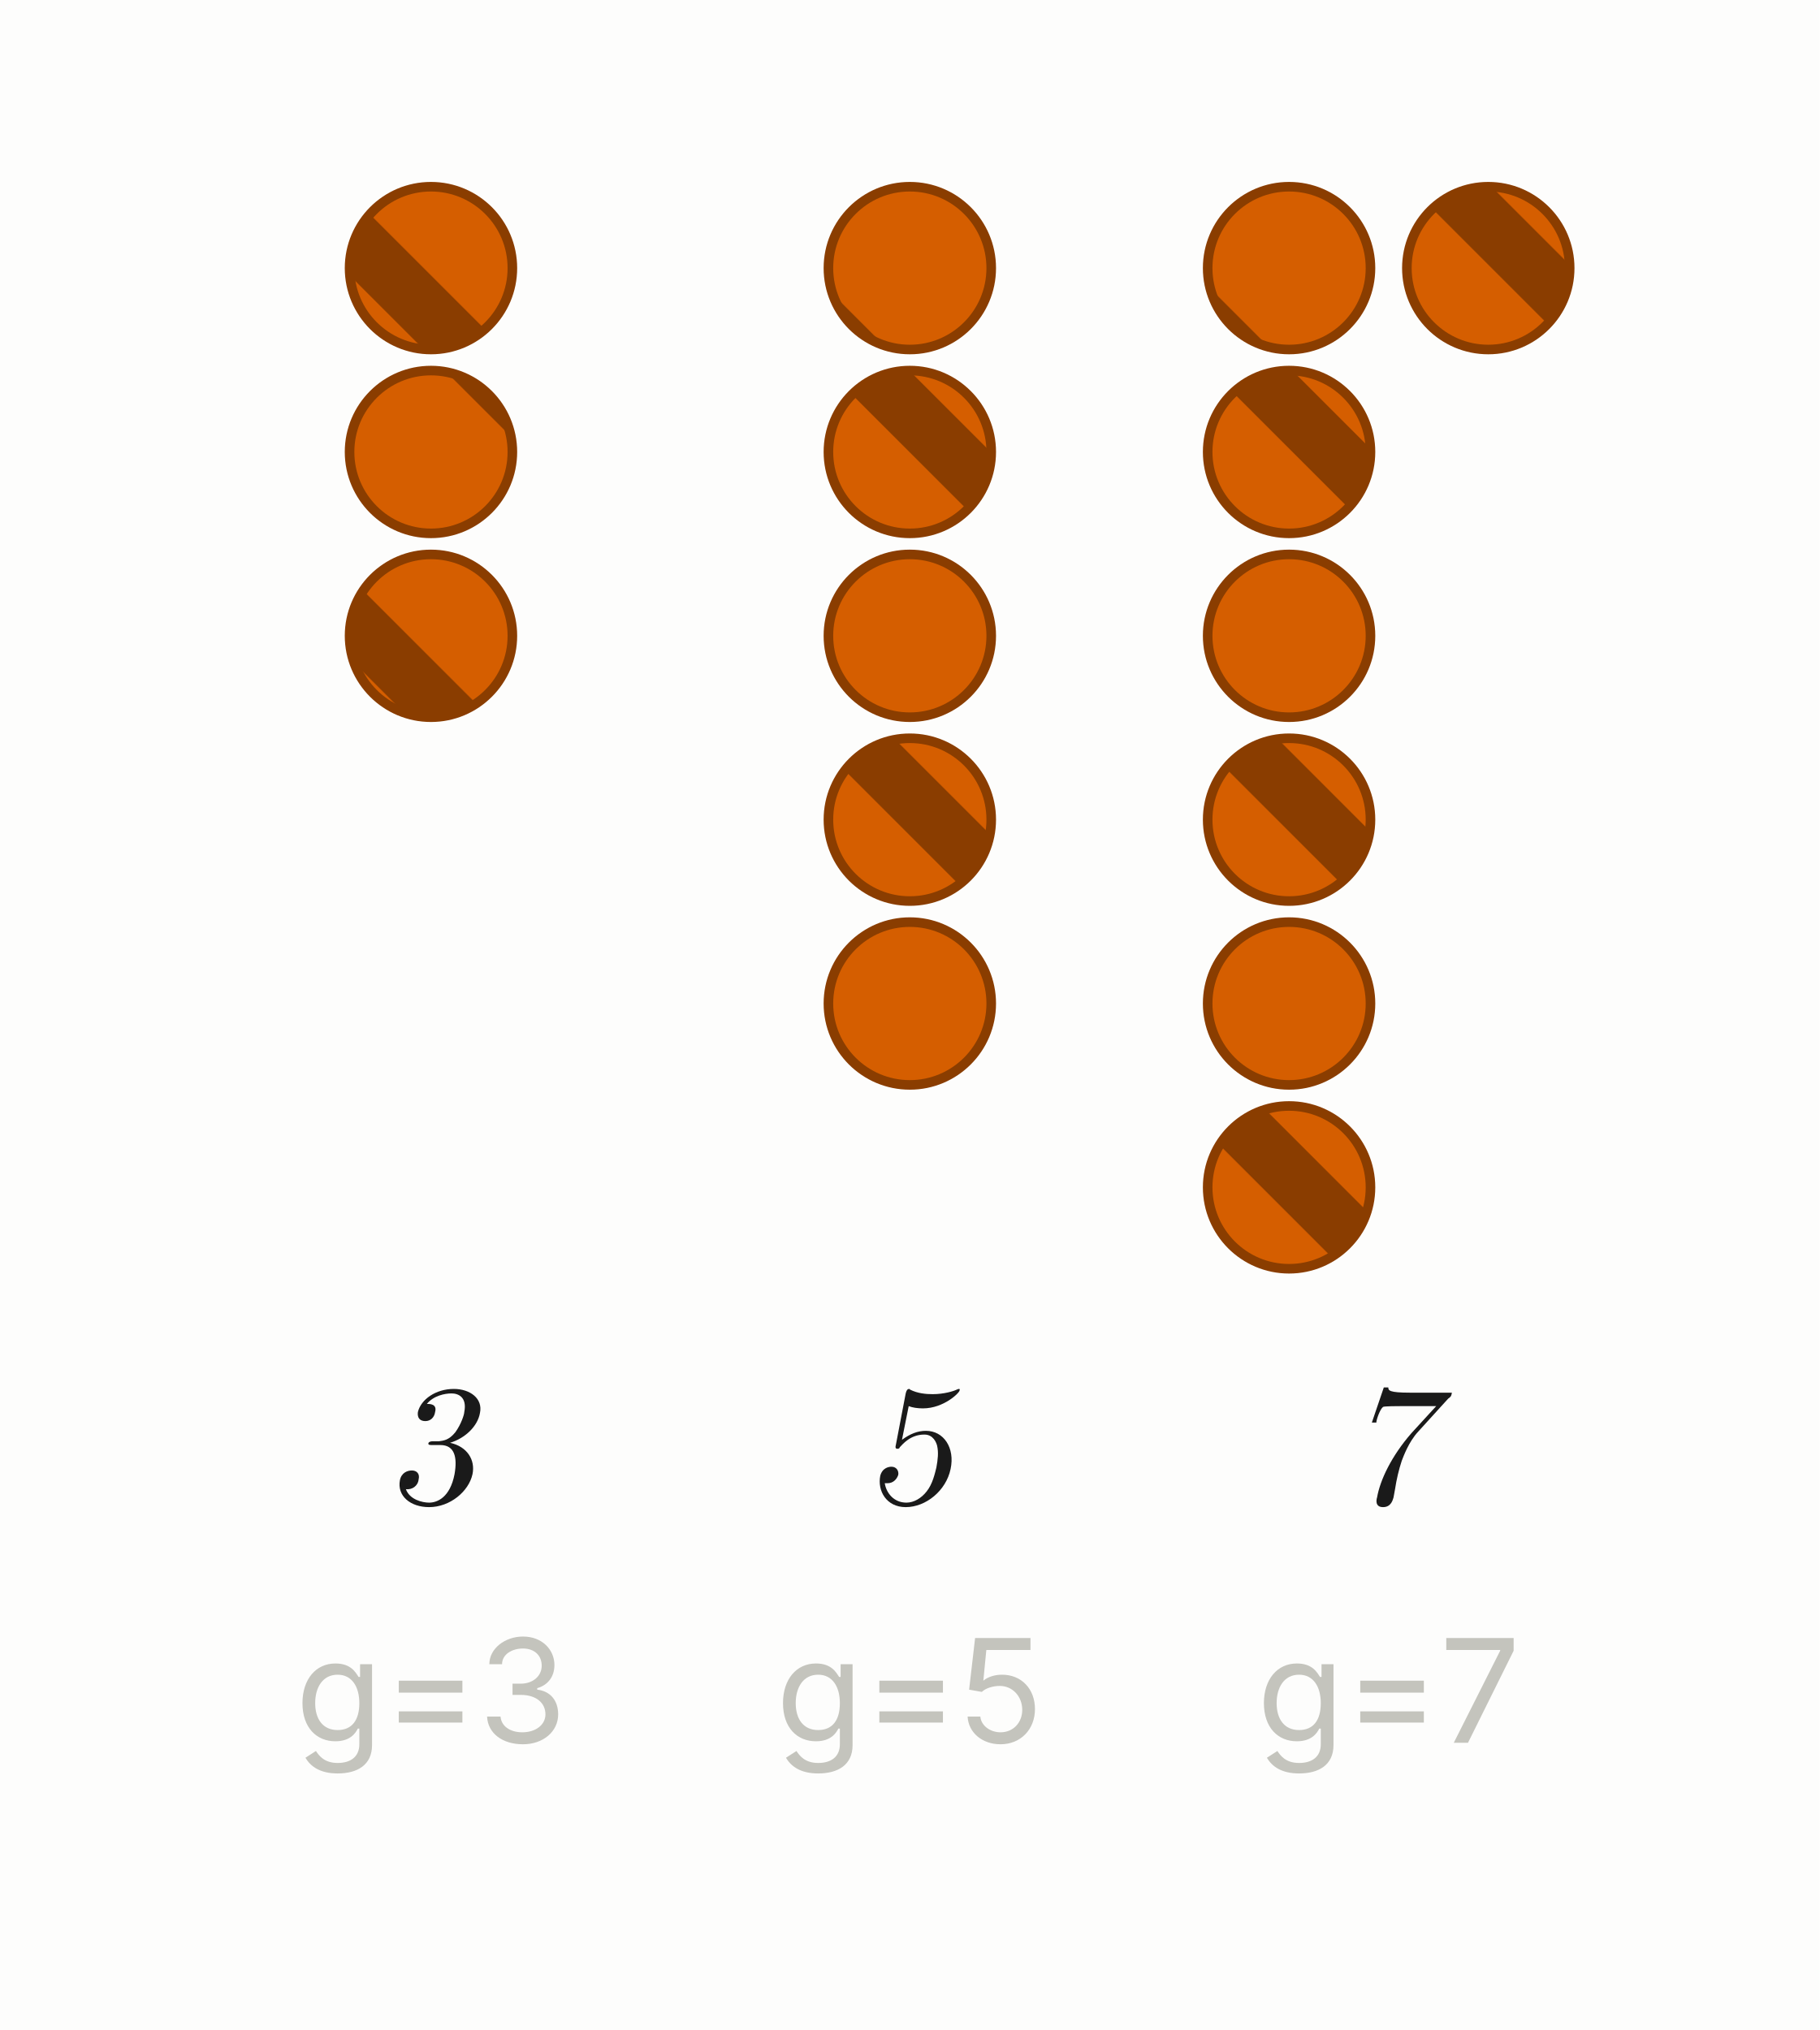
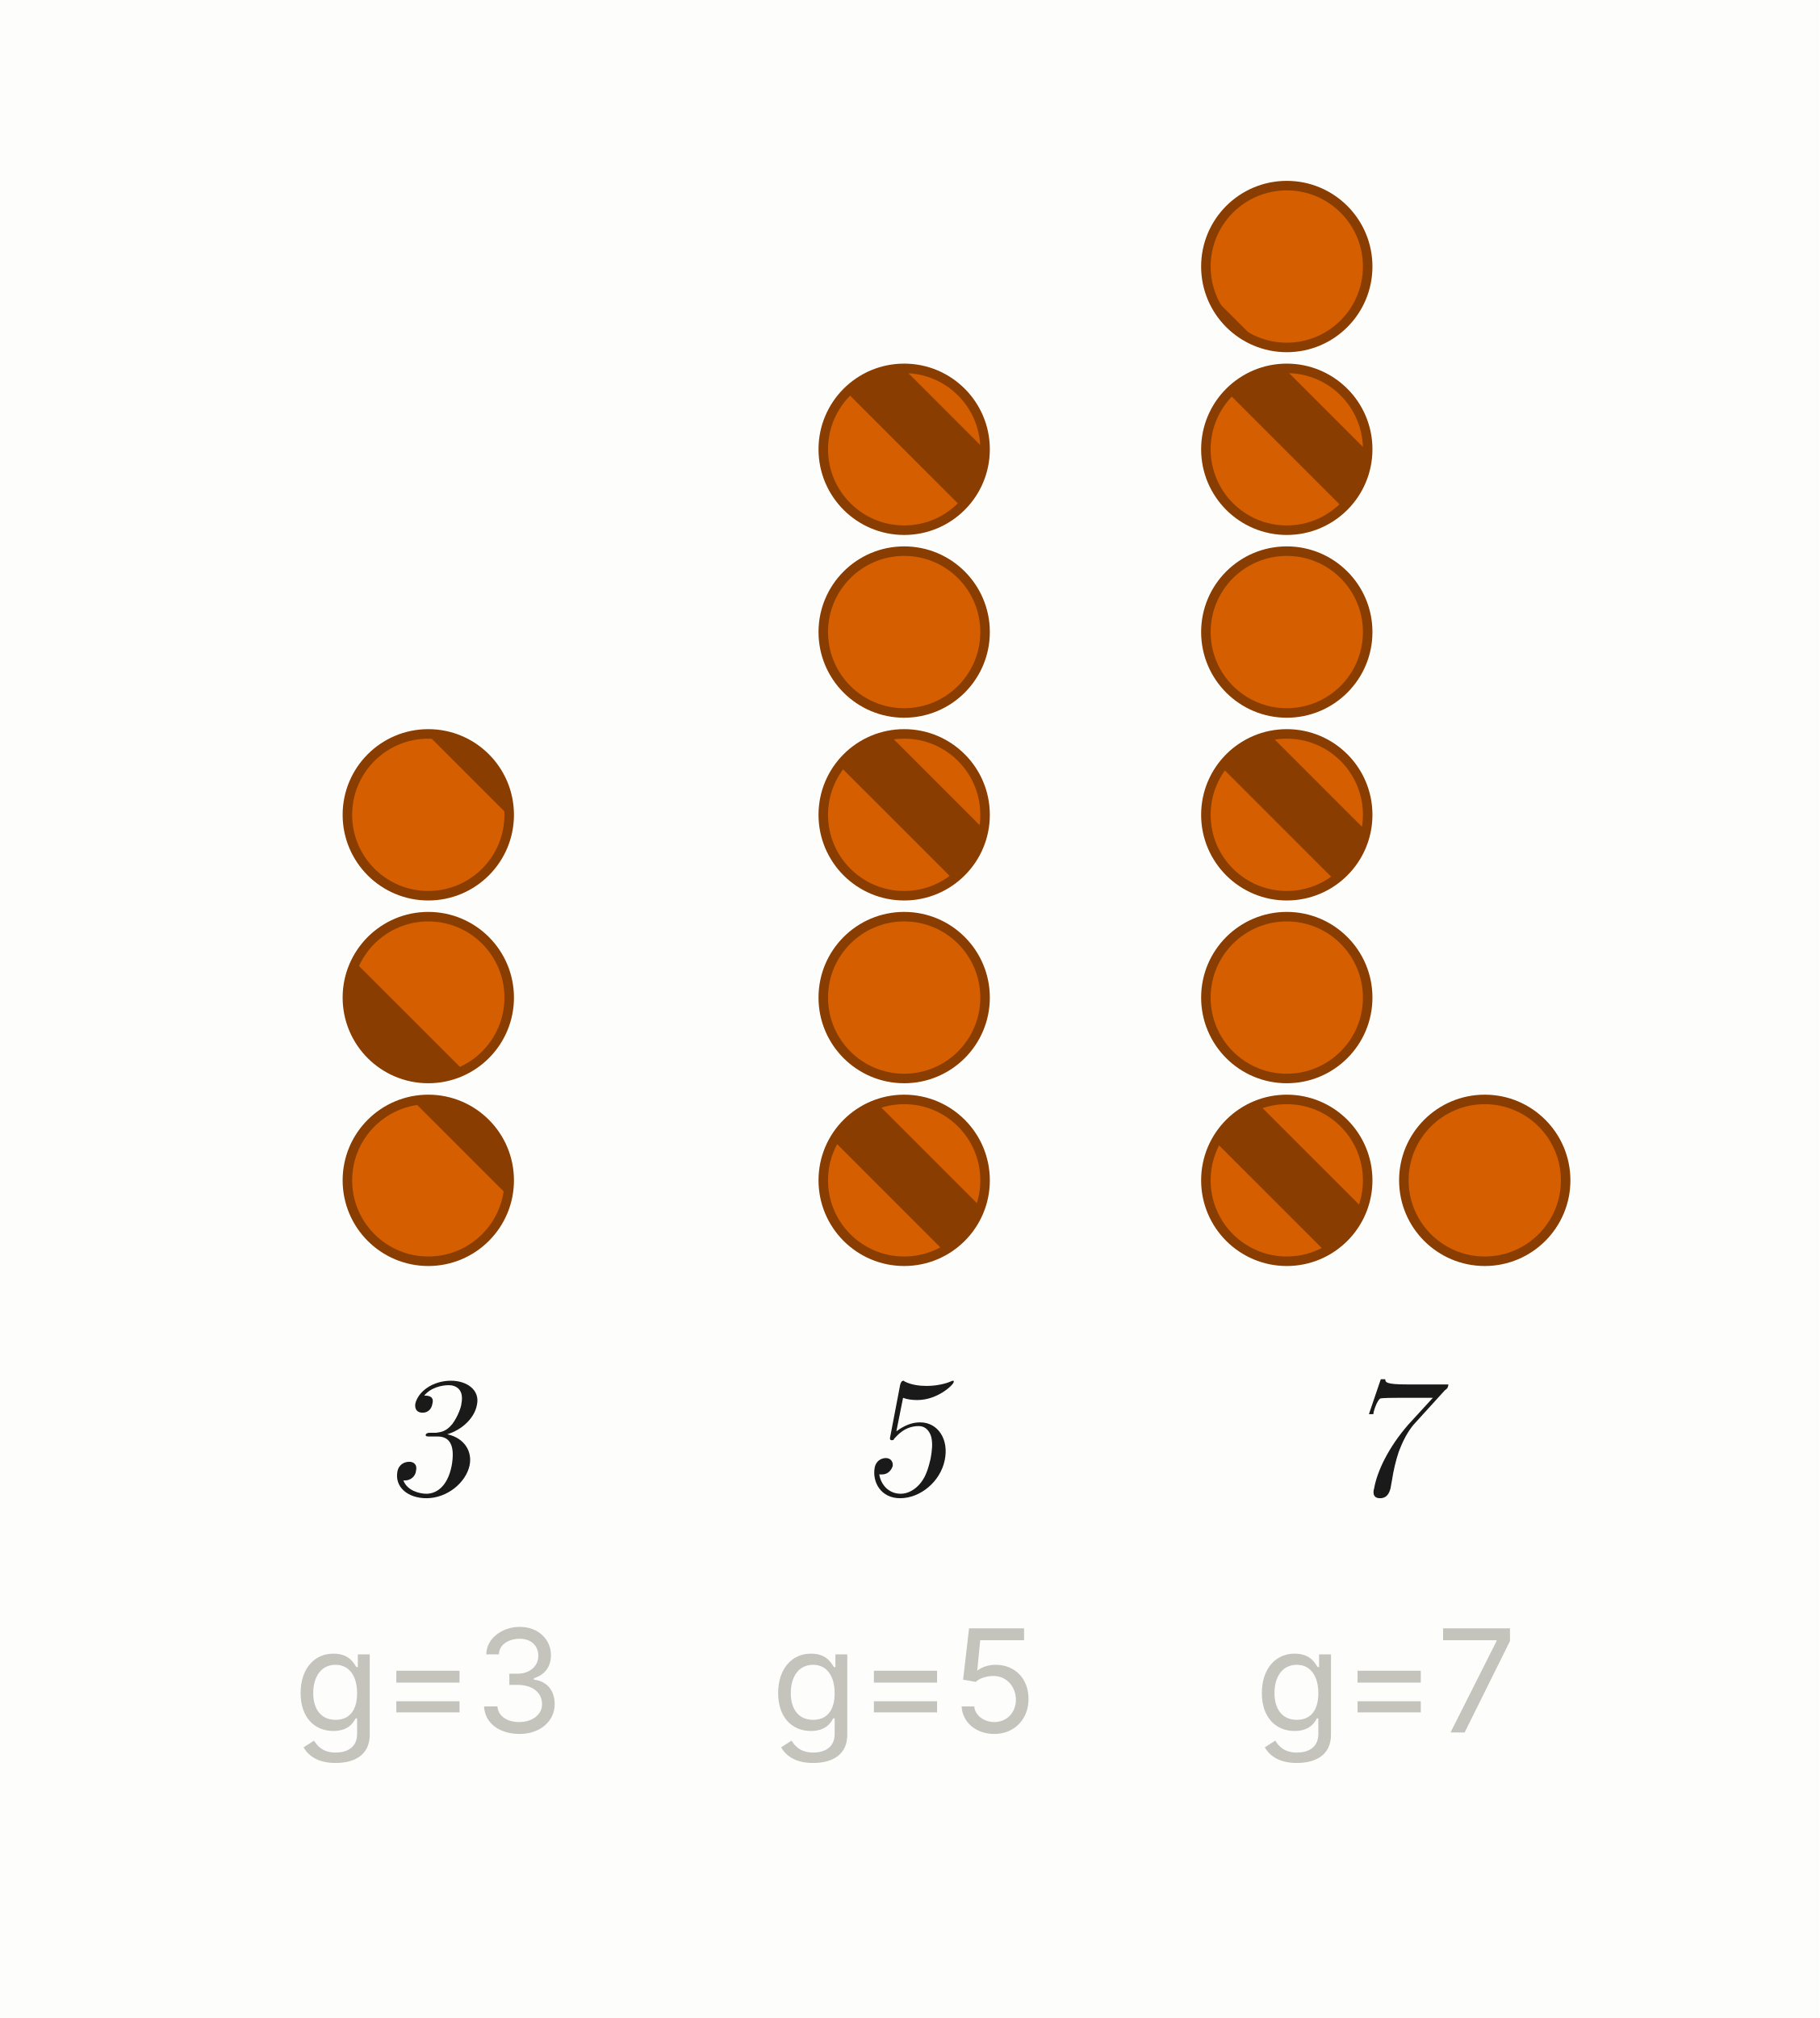
- <svg xmlns="http://www.w3.org/2000/svg" viewBox="-4 -1.6 38 42.4">
-   <rect fill="#FDFDFC" height="42.4" width="38" x="-4" y="-1.6" />
+ <svg xmlns="http://www.w3.org/2000/svg" viewBox="-4 -1.6 38.24 42.4">
+   <rect fill="#FDFDFC" height="42.4" width="38.24" x="-4" y="-1.6" />
  <defs>
    <pattern height="8" id="cv-pat-1" patternUnits="userSpaceOnUse" width="8">
      <rect fill="#0072B2" height="8" width="8" />
    </pattern>
    <pattern height="8" id="cv-pat-2" patternUnits="userSpaceOnUse" width="8">
      <rect fill="#9ED9F5" height="8" width="8" />
      <line stroke="#3E8BB5" stroke-width="1.2" x1="0" x2="8" y1="8" y2="0" />
      <line stroke="#3E8BB5" stroke-width="1.2" x1="-1" x2="1" y1="1" y2="-1" />
      <line stroke="#3E8BB5" stroke-width="1.2" x1="7" x2="9" y1="9" y2="7" />
    </pattern>
    <pattern height="8" id="cv-pat-3" patternUnits="userSpaceOnUse" width="8">
      <rect fill="#D55E00" height="8" width="8" />
      <line stroke="#8A3D00" stroke-width="1.2" x1="0" x2="8" y1="0" y2="8" />
      <line stroke="#8A3D00" stroke-width="1.2" x1="-1" x2="1" y1="7" y2="9" />
      <line stroke="#8A3D00" stroke-width="1.2" x1="7" x2="9" y1="-1" y2="1" />
    </pattern>
    <pattern height="8" id="cv-pat-4" patternUnits="userSpaceOnUse" width="8">
      <rect fill="#009E73" height="8" width="8" />
      <circle cx="4" cy="4" fill="#006147" r="1.4" />
    </pattern>
    <pattern height="8" id="cv-pat-5" patternUnits="userSpaceOnUse" width="8">
      <rect fill="#E69F00" height="8" width="8" />
      <line stroke="#9A6B00" stroke-width="1.2" x1="0" x2="8" y1="4" y2="4" />
      <line stroke="#9A6B00" stroke-width="1.2" x1="4" x2="4" y1="0" y2="8" />
    </pattern>
    <pattern height="8" id="cv-pat-6" patternUnits="userSpaceOnUse" width="8">
      <rect fill="#CC79A7" height="8" width="8" />
      <line stroke="#8A4E70" stroke-width="1.2" x1="0" x2="8" y1="4" y2="4" />
    </pattern>
    <pattern height="8" id="cv-pat-7" patternUnits="userSpaceOnUse" width="8">
      <rect fill="#F0E442" height="8" width="8" />
      <line stroke="#9C9400" stroke-width="1.2" x1="4" x2="4" y1="0" y2="8" />
    </pattern>
    <pattern height="8" id="cv-pat-8" patternUnits="userSpaceOnUse" width="8">
      <rect fill="#3A3A3A" height="8" width="8" />
      <line stroke="#000000" stroke-width="1.2" x1="0" x2="8" y1="0" y2="8" />
      <line stroke="#000000" stroke-width="1.2" x1="0" x2="8" y1="8" y2="0" />
    </pattern>
  </defs>
  <g class="cv-game">
    <g paint-order="stroke" stroke="#1A1A1A" stroke-width="1.6">
-       <circle cx="5" cy="4" fill="url(#cv-pat-3)" r="1.6" stroke="#8A3D00" stroke-width="0.4" />
-       <circle cx="5" cy="7.84" fill="url(#cv-pat-3)" r="1.6" stroke="#8A3D00" stroke-width="0.4" />
-       <circle cx="5" cy="11.68" fill="url(#cv-pat-3)" r="1.6" stroke="#8A3D00" stroke-width="0.4" />
+       <circle cx="5" cy="15.52" fill="url(#cv-pat-3)" r="1.6" stroke="#8A3D00" stroke-width="0.4" />
+       <circle cx="5" cy="19.36" fill="url(#cv-pat-3)" r="1.6" stroke="#8A3D00" stroke-width="0.4" />
+       <circle cx="5" cy="23.2" fill="url(#cv-pat-3)" r="1.6" stroke="#8A3D00" stroke-width="0.4" />
    </g>
    <text fill="#1A1A1A" font-family="'KaTeX_Main', 'Latin Modern Math', serif" font-size="3.6" font-style="italic" text-anchor="middle" x="5" y="29.8">3</text>
    <text fill="#C4C4BD" font-family="'Inter', 'Segoe UI', system-ui, sans-serif" font-size="3" text-anchor="middle" x="5" y="34.8">g=3</text>
    <g paint-order="stroke" stroke="#1A1A1A" stroke-width="1.6">
-       <circle cx="15" cy="4" fill="url(#cv-pat-3)" r="1.6" stroke="#8A3D00" stroke-width="0.4" />
      <circle cx="15" cy="7.84" fill="url(#cv-pat-3)" r="1.6" stroke="#8A3D00" stroke-width="0.4" />
      <circle cx="15" cy="11.68" fill="url(#cv-pat-3)" r="1.6" stroke="#8A3D00" stroke-width="0.4" />
      <circle cx="15" cy="15.52" fill="url(#cv-pat-3)" r="1.6" stroke="#8A3D00" stroke-width="0.4" />
      <circle cx="15" cy="19.36" fill="url(#cv-pat-3)" r="1.6" stroke="#8A3D00" stroke-width="0.4" />
+       <circle cx="15" cy="23.2" fill="url(#cv-pat-3)" r="1.6" stroke="#8A3D00" stroke-width="0.4" />
    </g>
    <text fill="#1A1A1A" font-family="'KaTeX_Main', 'Latin Modern Math', serif" font-size="3.6" font-style="italic" text-anchor="middle" x="15" y="29.8">5</text>
    <text fill="#C4C4BD" font-family="'Inter', 'Segoe UI', system-ui, sans-serif" font-size="3" text-anchor="middle" x="15" y="34.8">g=5</text>
    <g paint-order="stroke" stroke="#1A1A1A" stroke-width="1.6">
-       <circle cx="22.92" cy="4" fill="url(#cv-pat-3)" r="1.6" stroke="#8A3D00" stroke-width="0.4" />
-       <circle cx="22.92" cy="7.84" fill="url(#cv-pat-3)" r="1.6" stroke="#8A3D00" stroke-width="0.4" />
-       <circle cx="22.92" cy="11.68" fill="url(#cv-pat-3)" r="1.6" stroke="#8A3D00" stroke-width="0.4" />
-       <circle cx="22.92" cy="15.52" fill="url(#cv-pat-3)" r="1.6" stroke="#8A3D00" stroke-width="0.4" />
-       <circle cx="22.92" cy="19.36" fill="url(#cv-pat-3)" r="1.6" stroke="#8A3D00" stroke-width="0.4" />
-       <circle cx="22.92" cy="23.2" fill="url(#cv-pat-3)" r="1.6" stroke="#8A3D00" stroke-width="0.4" />
-       <circle cx="27.08" cy="4" fill="url(#cv-pat-3)" r="1.6" stroke="#8A3D00" stroke-width="0.4" />
+       <circle cx="23.04" cy="4" fill="url(#cv-pat-3)" r="1.6" stroke="#8A3D00" stroke-width="0.4" />
+       <circle cx="23.04" cy="7.84" fill="url(#cv-pat-3)" r="1.6" stroke="#8A3D00" stroke-width="0.4" />
+       <circle cx="23.04" cy="11.68" fill="url(#cv-pat-3)" r="1.6" stroke="#8A3D00" stroke-width="0.4" />
+       <circle cx="23.04" cy="15.52" fill="url(#cv-pat-3)" r="1.6" stroke="#8A3D00" stroke-width="0.4" />
+       <circle cx="23.04" cy="19.36" fill="url(#cv-pat-3)" r="1.6" stroke="#8A3D00" stroke-width="0.4" />
+       <circle cx="23.04" cy="23.2" fill="url(#cv-pat-3)" r="1.6" stroke="#8A3D00" stroke-width="0.4" />
+       <circle cx="27.2" cy="23.2" fill="url(#cv-pat-3)" r="1.6" stroke="#8A3D00" stroke-width="0.4" />
    </g>
-     <text fill="#1A1A1A" font-family="'KaTeX_Main', 'Latin Modern Math', serif" font-size="3.6" font-style="italic" text-anchor="middle" x="25" y="29.8">7</text>
-     <text fill="#C4C4BD" font-family="'Inter', 'Segoe UI', system-ui, sans-serif" font-size="3" text-anchor="middle" x="25" y="34.8">g=7</text>
+     <text fill="#1A1A1A" font-family="'KaTeX_Main', 'Latin Modern Math', serif" font-size="3.6" font-style="italic" text-anchor="middle" x="25.12" y="29.8">7</text>
+     <text fill="#C4C4BD" font-family="'Inter', 'Segoe UI', system-ui, sans-serif" font-size="3" text-anchor="middle" x="25.12" y="34.8">g=7</text>
  </g>
</svg>
